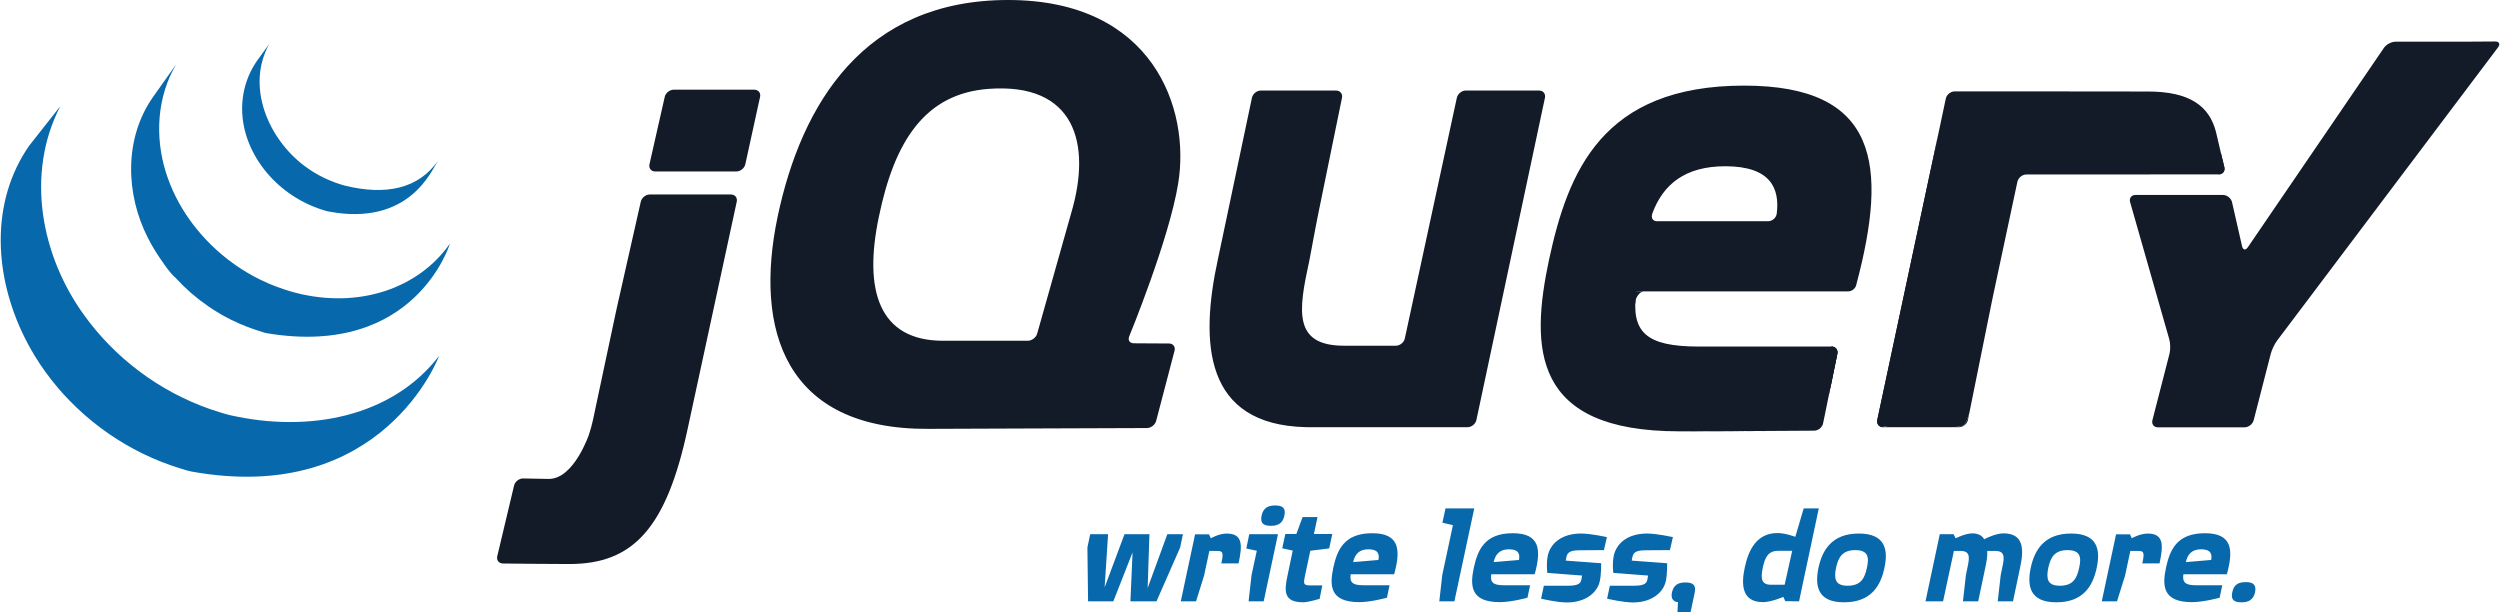
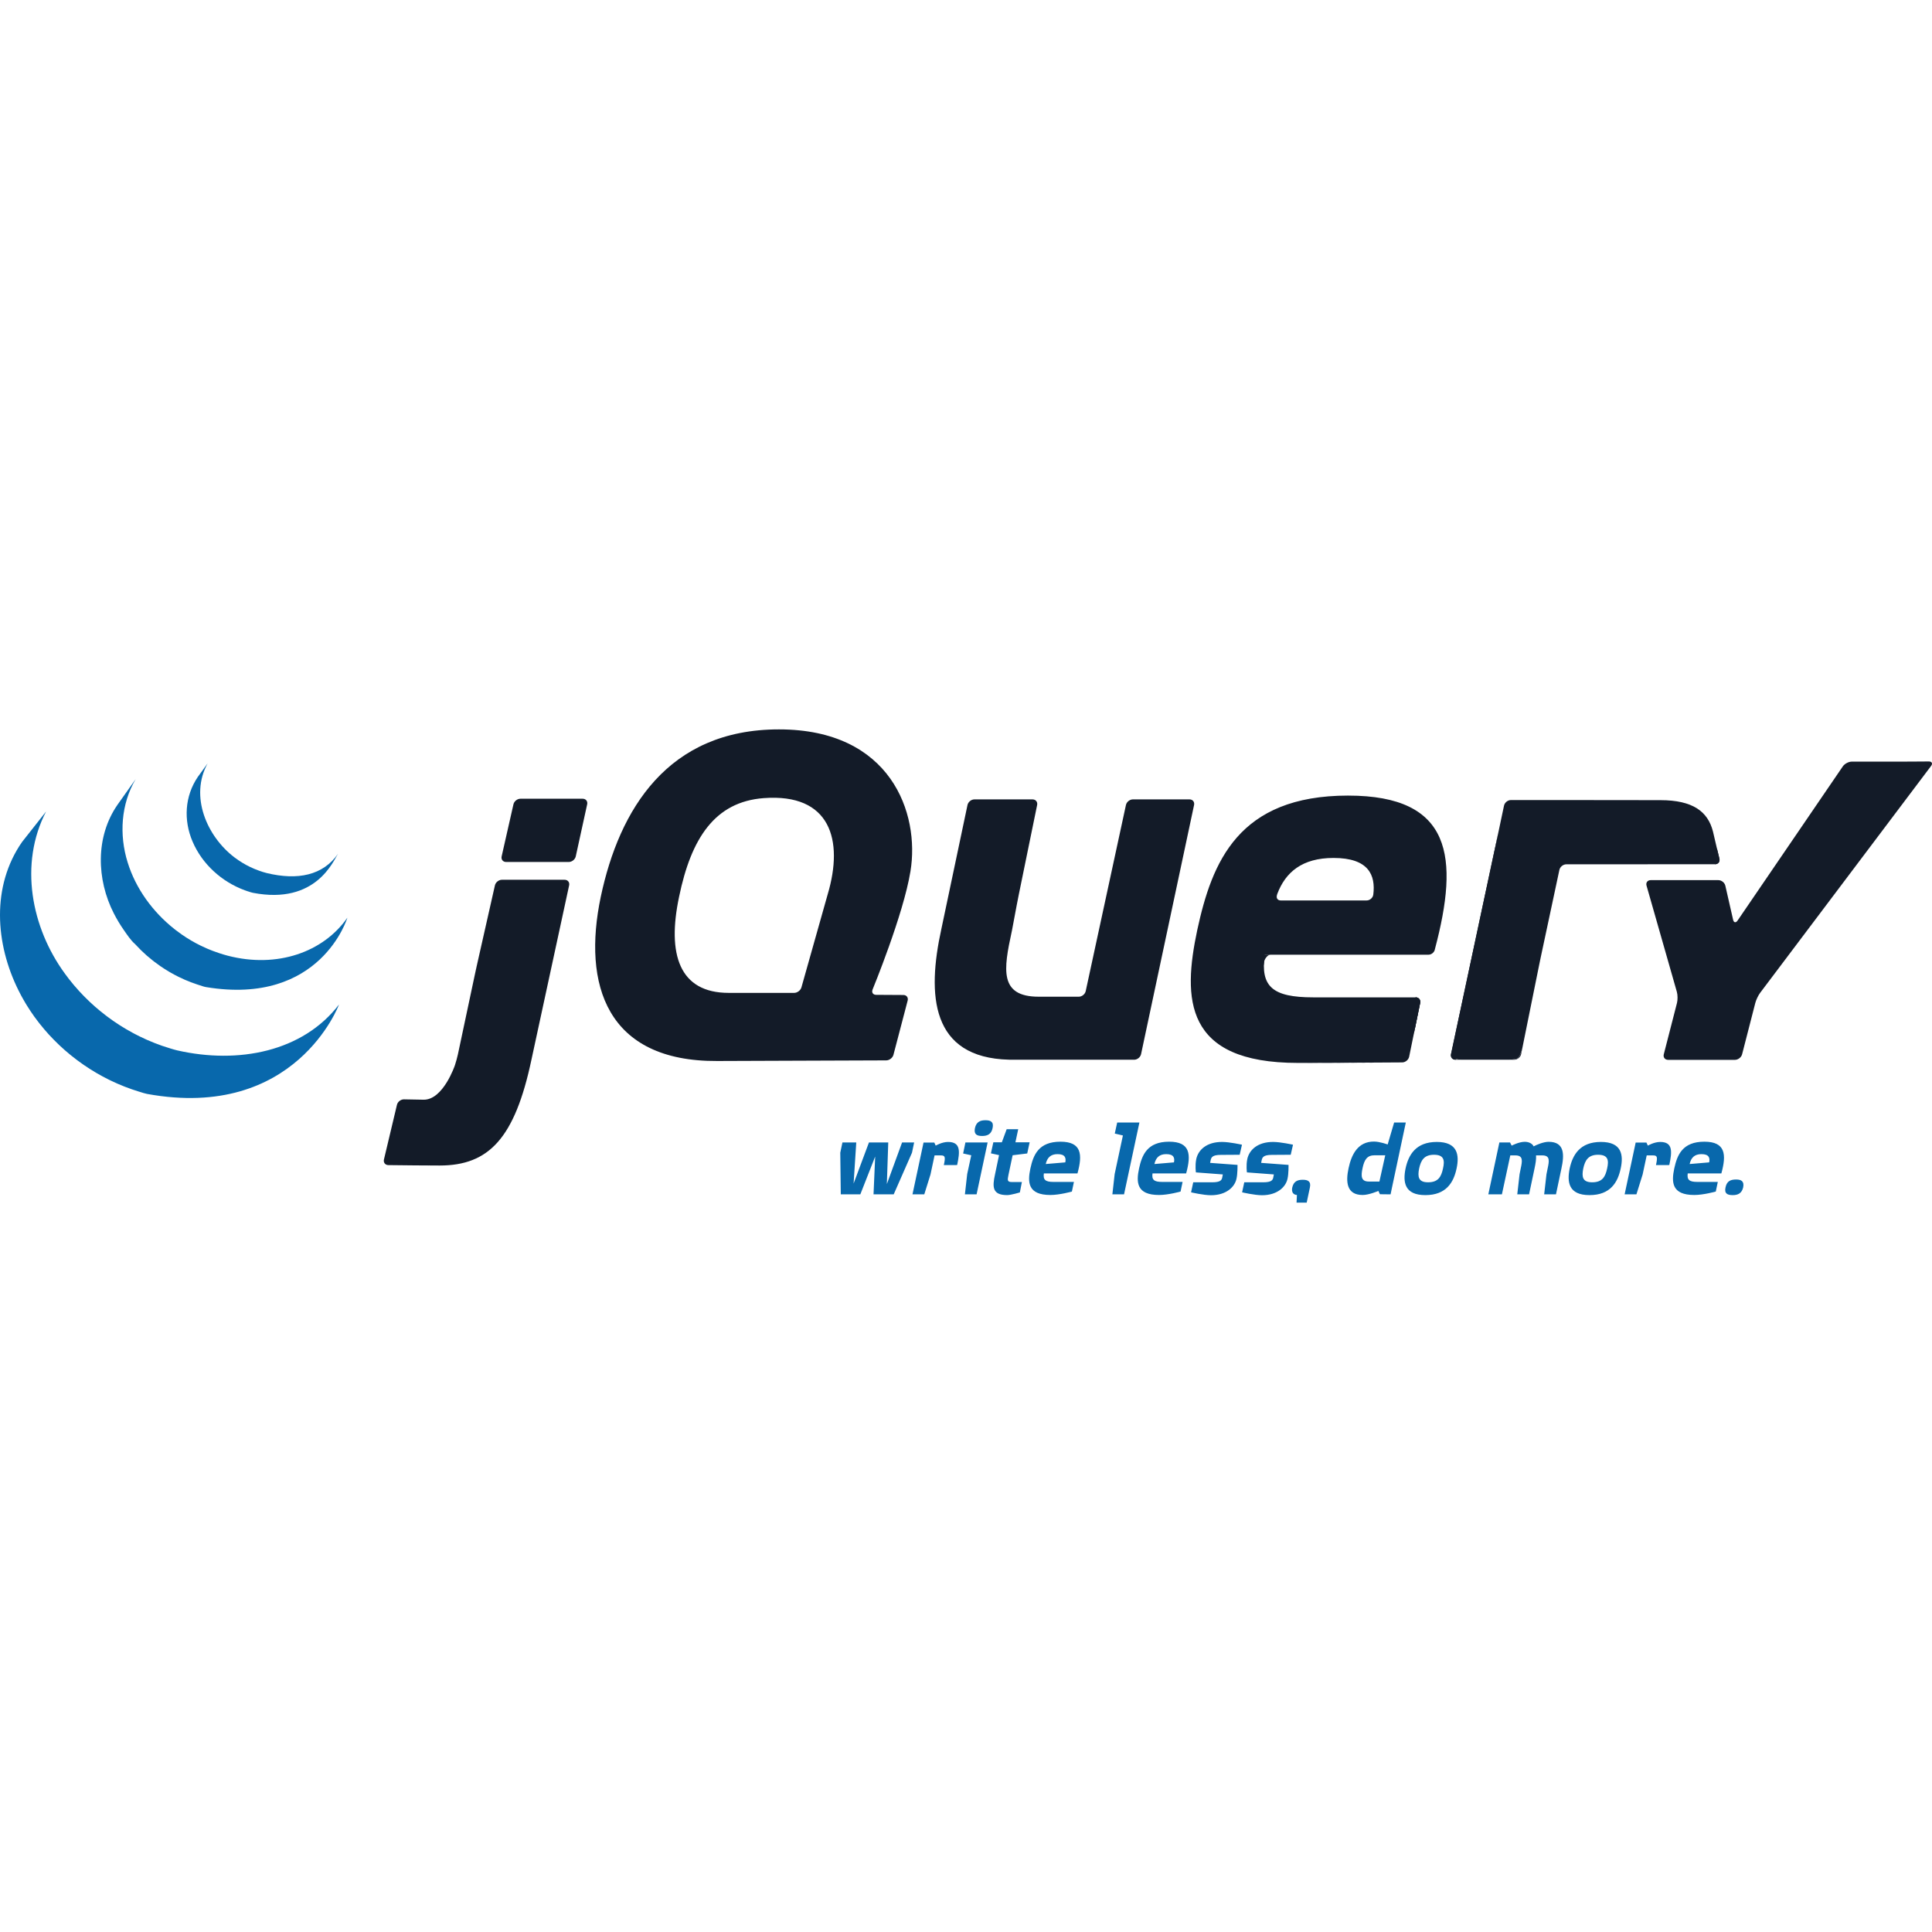
- <svg xmlns="http://www.w3.org/2000/svg" width="2500" height="612" viewBox="0 0 523.596 128.25">
+ <svg xmlns="http://www.w3.org/2000/svg" width="150px" height="150px" viewBox="0 0 523.596 128.25">
  <path d="M223.9 46.171l.001-.005-3.352 11.88 3.351-11.875zM241.14 71.962l-3.693-.022 3.693.022zM240.19 89.703h.004l-22.131.08 22.127-.08zM244.83 71.984l-3.695-.022 3.695.022zM242.13 88.195l3.854-14.702-3.854 14.705v-.003zM323.61 20.49l-7.181 33.76 7.181-33.76zM305.15 20.49l-5.451 25.22 5.451-25.222v.002z" fill="#131b28" />
  <path d="M322.38 18.971h-15.356c-.852 0-1.697.684-1.88 1.517l-5.451 25.222-5.452 25.223c-.181.832-1.025 1.514-1.877 1.514h-10.869c-10.753 0-9.51-7.438-7.308-17.627l.066-.308.241-1.284.046-.242.49-2.615.526-2.803c.16-.845.402-2.08.562-2.856l2.478-12.109 2.48-12.109c.171-.835-.388-1.521-1.24-1.521h-15.762c-.852 0-1.695.686-1.87 1.519l-3.389 16.079-3.389 16.077c-.003.007-.004.017-.005.024l-.315 1.494c-3.903 17.822-2.868 34.817 18.348 35.349.347.01.615.013.615.013h33.302c.852 0 1.695-.684 1.874-1.519l7.181-33.757 7.182-33.76c.176-.837-.376-1.52-1.228-1.521zM383.64 72.621c.854 0 1.411.684 1.24 1.519l-1.491 7.288M381.9 88.719l1.491-7.292-1.492 7.295.001-.003zM380.03 90.253l.008-.002c-4.52.036-18.1.14-28.307.14 12.422 0 28.298-.137 28.299-.138zM342.57 63.234c-.012-.798.896-2.173 1.75-2.173l-1.918-.032c-.865 8.692.168 2.205.168 2.205z" fill="#131b28" />
  <path d="M353.13 90.387c-.098 0-.198 0-.296.002.098-.002.198-.002.296-.002zM383.64 72.621c.854 0 1.411.684 1.24 1.519l-1.491 7.288-.243 1.188M360.4 90.37h-.062.062zM356.63 90.382h-.219.219zM355.48 90.385c-.122 0-.241 0-.361.002.12-.002.239-.002.361-.002zM354.31 90.387h-.317.317zM356.41 90.382l-.931.002.931-.002zM360.34 90.37c-1.243.005-2.483.01-3.705.013 1.222-.002 2.464-.008 3.705-.013zM380.04 90.25zM381.9 88.723l1.249-6.106-1.25 6.11.001-.004zM355.12 90.387h-.811.811zM352.83 90.389h-1.097 1.097zM353.99 90.387h-.864.864zM129.36 63.417l2.386-10.574-2.728 12.087-2.617 12.312 2.294-10.793c.176-.835.477-2.2.665-3.032zM157.91 18.793h-16.864c-.854 0-1.704.681-1.895 1.511l-1.6 7.058-1.599 7.061c-.188.83.355 1.511 1.208 1.511h16.995c.853 0 1.699-.681 1.883-1.514l1.545-7.058 1.546-7.053v-.002c.183-.832-.365-1.514-1.219-1.514zM154.24 42.272v-.002l-4.946 22.882 4.946-22.88zM105.25 118.09s8.501.109 13.904.109c-4.104 0-10.885-.075-13.911-.111l.007.002zM134.13 42.269l-2.388 10.574 2.388-10.574z" fill="#131b28" />
  <path d="M153.02 40.756h-16.997c-.852 0-1.704.681-1.892 1.514l-2.388 10.574-2.386 10.574c-.188.832-.488 2.197-.665 3.032l-2.294 10.793-2.292 10.793a32.847 32.847 0 0 1-.818 2.985s-3.175 9.448-8.513 9.341c-.228-.005-.448-.007-.667-.013-2.587-.049-4.619-.085-4.619-.085h-.004c-.851-.013-1.706.651-1.905 1.479l-1.763 7.41-1.761 7.406c-.197.828.337 1.512 1.185 1.526 3.027.036 9.807.112 13.912.112 13.334 0 20.363-7.388 24.869-28.647l5.273-24.398 4.946-22.883c.18-.831-.37-1.513-1.221-1.513zM394.47 89.525c-.853 0-1.405-.684-1.226-1.52l12.786-59.89M412.24 88.004l5.171-25.562-5.171 25.562z" fill="#131b28" />
  <path d="M393.43 88.766c-.104-.417-.043-1.439.138-2.275l6.068-28.428-6.393 29.944c-.18.835.373 1.519 1.226 1.519h1.553c-.854-.001-2.49-.342-2.592-.76zM411.23 89.184c-.464.188-1.543.342-2.396.342h1.553c.853 0 1.689-.684 1.858-1.521l.308-1.519c-.171.834-.858 2.509-1.323 2.698zM414.83 75.223l2.282-11.282c-.001.007-.002.017-.004.022l-2.278 11.26zM465.28 32.128l.704 2.91c.194.833-.344 1.509-1.194 1.511M412.55 86.486l2.276-11.262-2.276 11.262zM464.579 29.147l.697 2.981-.697-2.981zM417.11 63.942c.17-.835.451-2.188.628-3.015l2.438-11.421-2.761 12.937-.305 1.499zM406.24 27.135c-.169.806-.387 1.824-.53 2.498l-6.068 28.43 6.393-29.946.205-.982z" fill="#131b28" />
  <path d="M465.98 35.038l-.704-2.91-.697-2.981-.353-1.509c-1.381-5.363-5.434-8.459-14.233-8.459l-13.7-.015-12.617-.015H409.48c-.852 0-1.695.681-1.871 1.516h-.001l-.628 2.966-.74 3.503-.207.981-6.393 29.946-6.068 28.428c-.181.836-.241 1.858-.138 2.275.103.418 1.738.76 2.592.76h12.808c.854 0 1.933-.154 2.396-.342.465-.188 1.152-1.863 1.322-2.698l2.276-11.262 2.279-11.26.004-.022.304-1.499 2.762-12.937 2.438-11.426c.181-.83 1.021-1.509 1.871-1.511l40.3-.02c.85 0 1.389-.677 1.194-1.509z" fill="#131b28" />
  <path d="M517.86 8.725c-.854.006-2.248.011-3.102.011h-12.899c-.854 0-1.945.576-2.427 1.28L470.91 51.803c-.482.706-1.031.601-1.221-.229l-2.099-9.207c-.189-.833-1.044-1.511-1.896-1.511h-18.338c-.853 0-1.358.669-1.125 1.489l8.217 28.784c.234.82.251 2.168.04 2.994l-3.581 13.931c-.213.827.312 1.504 1.166 1.504h18.122c.853 0 1.724-.677 1.936-1.504l3.583-13.931c.211-.826.804-2.061 1.318-2.742l46.306-61.459c.514-.681.235-1.235-.616-1.229l-4.862.032zM372.18 44.774l-.001-.017c-.107.925-.961 1.604-1.812 1.604h-23.248c-.804 0-1.213-.547-1.094-1.221.007-.02.01-.037.021-.054 0 0-.008.002-.015.007.005-.027.005-.052.013-.078l.106-.396c2.221-5.903 6.743-9.778 15.243-9.778 9.569.001 11.437 4.677 10.787 9.933zm-6.82-26.834c-29.841 0-36.912 18.113-40.879 36.394-3.967 18.633-3.625 36.055 27.253 36.055h1.097c.098-.002.197-.002.295-.002h1.992c.12-.002.239-.002.361-.002l.931-.002h.218c1.223-.002 2.463-.008 3.705-.012h.062c8.155-.032 16.334-.094 19.646-.12.848-.013 1.677-.696 1.851-1.523l1.25-6.11.243-1.189 1.492-7.287c.171-.836-.388-1.52-1.24-1.52h-27.762c-11.041 0-14.319-2.934-13.111-11.56h44.377l-.004.005c.011 0 .021-.005.03-.005.705-.013 1.357-.498 1.616-1.145.049-.125.091-.254.107-.388l-.005.005c6.589-24.854 4.699-41.592-23.528-41.592l.003-.002zM224.32 44.679l-.42 1.487-.001.005-3.351 11.875-3.35 11.873c-.231.82-1.118 1.491-1.973 1.491H197.49c-13.452 0-16.729-10.521-13.452-26.042 3.274-15.874 9.697-25.742 22.938-26.741 18.093-1.364 21.713 11.362 17.344 26.052zm12.163 25.818s8.362-20.303 10.262-32.031C249.334 22.767 241.474 0 211.114 0c-30.187 0-43.295 21.737-48.297 45.367-5.001 23.801 1.552 44.675 31.567 44.504l23.679-.088 22.131-.08c.853-.008 1.724-.684 1.941-1.507l3.854-14.705c.215-.825-.306-1.504-1.158-1.509l-3.695-.021-3.693-.022c-.726-.005-1.141-.474-1.053-1.097a1.5 1.5 0 0 1 .091-.347l.002.002z" fill="#131b28" />
  <path d="M385.92 56.908a1.018 1.018 0 1 1-2.036 0 1.018 1.018 0 0 1 2.036 0z" fill="#131b28" />
  <path d="M5.979 30.509c-8.335 11.98-7.298 27.566-.931 40.295.151.306.311.605.467.906.1.19.193.386.298.573.059.112.124.223.186.33.108.202.22.396.332.593.197.35.4.696.607 1.043.115.19.229.381.347.571.229.371.465.737.706 1.104.1.156.197.312.3.464.332.495.672.988 1.021 1.475l.029.039c.056.078.116.153.173.231.303.418.615.83.931 1.238.116.148.233.298.351.446a75.153 75.153 0 0 0 1.189 1.451 53.794 53.794 0 0 0 1.222 1.394c.018.02.032.031.046.051a58.825 58.825 0 0 0 2.583 2.632c.134.127.266.257.398.378a49.267 49.267 0 0 0 1.354 1.231c.077.068.156.133.232.198.397.345.803.687 1.21 1.022.166.135.335.267.502.4.333.267.67.53 1.01.789l.539.41c.375.275.752.547 1.133.813.14.1.273.197.413.292.039.027.074.055.113.081.361.249.731.488 1.1.728.159.105.316.215.477.317.566.359 1.142.713 1.723 1.055.157.091.317.179.476.269.428.247.857.488 1.293.726.235.127.478.246.715.368.308.161.613.325.926.481.07.034.144.068.214.103.125.061.252.119.378.183a59.307 59.307 0 0 0 1.777.819c.565.246 1.135.483 1.71.71.138.057.277.11.416.164a59.485 59.485 0 0 0 1.816.668c.595.208 1.195.4 1.8.589.144.042.289.088.435.13.615.186 1.224.407 1.857.524 40.311 7.351 52.02-24.224 52.02-24.224-9.834 12.812-27.29 16.19-43.829 12.429-.626-.142-1.234-.337-1.846-.518a53.388 53.388 0 0 1-2.237-.718l-.244-.088a57.277 57.277 0 0 1-1.567-.581c-.146-.059-.293-.114-.439-.173a51.415 51.415 0 0 1-1.692-.703c-.114-.049-.225-.101-.338-.149a77.238 77.238 0 0 1-1.84-.862c-.371-.181-.737-.373-1.104-.562-.245-.129-.494-.251-.737-.386a42.673 42.673 0 0 1-1.323-.742c-.147-.083-.298-.163-.446-.249a63.03 63.03 0 0 1-1.724-1.056c-.156-.1-.31-.206-.465-.31a47.36 47.36 0 0 1-1.226-.815c-.135-.09-.264-.188-.396-.277-.39-.275-.775-.555-1.159-.838-.174-.129-.345-.26-.514-.389a84.888 84.888 0 0 1-1.513-1.191 59.452 59.452 0 0 1-1.302-1.098l-.144-.12a59.96 59.96 0 0 1-1.369-1.245c-.131-.125-.258-.246-.386-.371a40.706 40.706 0 0 1-.984-.965c-.129-.129-.259-.256-.386-.385-.41-.42-.812-.846-1.207-1.277l-.06-.063a49.015 49.015 0 0 1-1.225-1.394c-.108-.13-.214-.254-.321-.381a51.13 51.13 0 0 1-.881-1.09 26.985 26.985 0 0 1-.323-.402c-.347-.45-.686-.899-1.018-1.355-9.183-12.524-12.481-29.8-5.143-43.987" fill="#0868ac" />
  <path d="M31.852 20.416c-6.027 8.674-5.7 20.286-.998 29.46a38.346 38.346 0 0 0 2.666 4.451c.903 1.294 1.904 2.834 3.103 3.875.435.479.889.945 1.353 1.404.117.12.237.234.356.352.45.437.908.867 1.382 1.284.02.015.037.034.056.049.006.005.011.007.014.013.523.459 1.064.901 1.614 1.335.122.093.242.19.366.286.55.422 1.112.837 1.688 1.233.018.012.032.024.049.037.254.176.513.339.771.508.123.08.24.166.365.241.411.264.827.521 1.251.767.061.037.118.068.177.103.365.21.735.417 1.106.617.13.073.261.137.394.205.256.135.513.271.773.4.039.02.079.037.117.054.531.262 1.066.514 1.613.752.117.052.238.098.356.146.438.186.879.367 1.323.537.188.071.379.14.566.208.403.149.808.286 1.215.423.185.059.365.119.55.176.579.18 1.152.407 1.756.508 31.123 5.156 38.309-18.807 38.309-18.807-6.478 9.329-19.021 13.779-32.405 10.305a38.002 38.002 0 0 1-2.292-.681 35.14 35.14 0 0 1-1.79-.633 40.373 40.373 0 0 1-1.327-.535c-.119-.051-.24-.098-.357-.151a37.454 37.454 0 0 1-1.623-.754c-.275-.134-.545-.276-.814-.415l-.47-.242a36.88 36.88 0 0 1-1.03-.581c-.081-.046-.165-.091-.247-.139-.421-.247-.836-.5-1.247-.762-.127-.081-.249-.168-.376-.251a49.173 49.173 0 0 1-.809-.535 45.035 45.035 0 0 1-1.682-1.23c-.127-.1-.254-.198-.379-.298-5.859-4.626-10.503-10.947-12.711-18.115-2.314-7.434-1.815-15.779 2.194-22.551" fill="#0868ac" />
  <path d="M53.613 12.875c-3.553 5.229-3.902 11.724-1.437 17.5 2.601 6.13 7.929 10.94 14.147 13.22.256.096.513.181.772.269.113.034.226.074.341.107.366.115.729.249 1.108.32 17.185 3.32 21.846-8.818 23.087-10.605-4.083 5.879-10.945 7.29-19.364 5.247a21.91 21.91 0 0 1-2.037-.629 24.899 24.899 0 0 1-2.419-1.005 25.021 25.021 0 0 1-4.241-2.588c-7.534-5.716-12.214-16.621-7.298-25.502M247.16 114.73l-4.954 11.281h-5.469l.448-10.251-4.026 10.251h-5.295l-.14-11.281.585-2.786h3.75l-.723 11.144 4.163-11.144h5.228l-.378 11.282 4.128-11.282h3.267l-.584 2.786zM255.79 118.07c.481-2.203.344-2.615-.791-2.615h-1.721l-1.101 5.161-1.686 5.397h-3.198l2.613-12.243.38-1.79h2.923l.379.825s1.686-.996 3.335-.996c3.51 0 3.234 2.646 2.477 6.26l-3.61.001zM266.18 110.189c-1.409 0-2.304-.412-1.96-2.131.378-1.721 1.479-2.134 2.854-2.134 1.378 0 2.306.413 1.928 2.134-.346 1.685-1.445 2.131-2.822 2.131zm-1.513 15.824h-3.166l.62-5.503 1.101-5.09-2.2-.483.618-2.991h6.019l-2.992 14.067zM278.39 114.93l-3.955.484-1.137 5.365c-.31 1.48-.31 1.893.999 1.893h2.647l-.551 2.819s-2.406.723-3.439.723c-4.059 0-4.025-2.235-3.301-5.573l1.101-5.262-2.202-.48.653-2.993h2.306l1.308-3.545h3.13l-.758 3.545h3.853l-.654 3.024zM286.61 115.109c-1.856 0-2.82.965-3.198 2.684l5.297-.447c.239-1.169-.001-2.237-2.099-2.237zm-3.713 5.228c-.243 1.722.411 2.305 2.612 2.305h5.537l-.55 2.614s-3.336.928-5.812.928c-6.157 0-6.227-3.471-5.435-7.188.791-3.646 2.2-7.256 8.15-7.256 5.746 0 6.021 3.473 4.61 8.597h-9.112zM304.63 126.01h-3.163l.619-5.503 2.236-10.457-2.204-.515.654-2.993h6.021l-4.163 19.468zM316.06 115.109c-1.859 0-2.821.965-3.2 2.684l5.298-.447c.239-1.169-.001-2.237-2.098-2.237zm-3.716 5.228c-.24 1.722.414 2.305 2.613 2.305h5.539l-.551 2.614s-3.338.928-5.814.928c-6.157 0-6.225-3.471-5.434-7.188.792-3.646 2.202-7.256 8.152-7.256 5.744 0 6.02 3.473 4.61 8.597h-9.115zM335.97 115.28s-4.024.034-5.125.034c-2.34 0-2.58.721-2.751 1.477l-.14.688 7.431.552s.034 2.373-.275 3.714c-.447 2.236-2.752 4.505-6.913 4.505-2.065 0-5.401-.789-5.401-.789l.584-2.717h5.126c2.271 0 2.581-.621 2.72-1.238l.171-.894-7.292-.552s-.275-1.824.103-3.645c.552-2.479 2.819-4.609 6.981-4.609 2.064 0 5.4.754 5.4.754l-.619 2.72zM349.8 115.28s-4.023.034-5.125.034c-2.339 0-2.579.721-2.751 1.477l-.14.688 7.432.552s.034 2.373-.275 3.714c-.447 2.236-2.752 4.505-6.914 4.505-2.063 0-5.4-.789-5.4-.789l.585-2.717h5.125c2.27 0 2.579-.621 2.719-1.238l.171-.894-7.293-.552s-.274-1.824.103-3.645c.552-2.479 2.82-4.609 6.984-4.609 2.062 0 5.398.754 5.398.754l-.619 2.72zM354.13 128.25h-2.75l.103-2.065c-.999-.065-1.514-.788-1.273-1.995.378-1.719 1.445-2.131 2.855-2.131 1.375 0 2.302.412 1.926 2.131l-.861 4.06zM372.53 115.42c-2.062 0-2.784 1.238-3.267 3.508-.481 2.271-.344 3.611 1.719 3.611h2.855l1.583-7.119h-2.89zm4.713 8.769l-.38 1.824-2.887-.035-.414-.893s-2.547 1.098-4.264 1.098c-4.404 0-4.611-3.61-3.82-7.256.791-3.715 2.512-7.224 6.88-7.224 1.584 0 3.715.791 3.715.791l1.754-5.95h3.166l-3.75 17.645zM388.63 115.28c-2.682 0-3.544 1.511-4.024 3.713-.447 2.236-.239 3.75 2.406 3.75 2.753 0 3.579-1.479 4.06-3.75.483-2.134.343-3.713-2.442-3.713zm-2.338 10.938c-5.676 0-6.124-3.542-5.367-7.224.792-3.68 2.787-7.188 8.463-7.188 5.64 0 6.157 3.508 5.364 7.188-.79 3.75-2.786 7.224-8.46 7.224zM418.49 126.01l.62-5.435.31-1.548c.447-2.062.723-3.576-1.445-3.576h-1.685c.069 1.066-.139 2.271-.413 3.542l-1.479 7.017h-3.199l.619-5.435.309-1.548c.448-2.062.722-3.576-1.442-3.576h-1.378l-2.271 10.559h-3.681l2.993-14.066h2.889l.447.859s1.962-1.033 3.544-1.033c1.203 0 2.098.552 2.408 1.238.687-.379 2.648-1.238 4.06-1.238 4.399 0 4.264 3.576 3.472 7.225l-1.479 7.016h-3.199v-.001zM433.11 115.28c-2.685 0-3.544 1.511-4.024 3.713-.447 2.236-.239 3.75 2.407 3.75 2.751 0 3.579-1.479 4.06-3.75.48-2.134.343-3.713-2.443-3.713zm-2.339 10.938c-5.678 0-6.123-3.542-5.366-7.224.791-3.68 2.786-7.188 8.462-7.188 5.643 0 6.157 3.508 5.365 7.188-.79 3.75-2.786 7.224-8.461 7.224zM448.79 118.07c.48-2.203.344-2.615-.79-2.615h-1.722l-1.101 5.161-1.687 5.397h-3.197l2.613-12.243.379-1.79h2.924l.377.825s1.687-.996 3.339-.996c3.507 0 3.231 2.646 2.475 6.26l-3.61.001zM461.11 115.109c-1.855 0-2.819.965-3.197 2.684l5.295-.447c.241-1.169-.001-2.237-2.098-2.237zm-3.715 5.228c-.239 1.722.413 2.305 2.614 2.305h5.538l-.55 2.614s-3.337.928-5.812.928c-6.157 0-6.226-3.471-5.438-7.188.793-3.646 2.204-7.256 8.153-7.256 5.743 0 6.021 3.473 4.609 8.597h-9.114zM469.6 126.22c-1.445 0-2.338-.412-1.959-2.097.342-1.724 1.408-2.134 2.854-2.134 1.341 0 2.269.41 1.927 2.134-.381 1.65-1.479 2.097-2.822 2.097z" fill="#0868ac" />
</svg>
